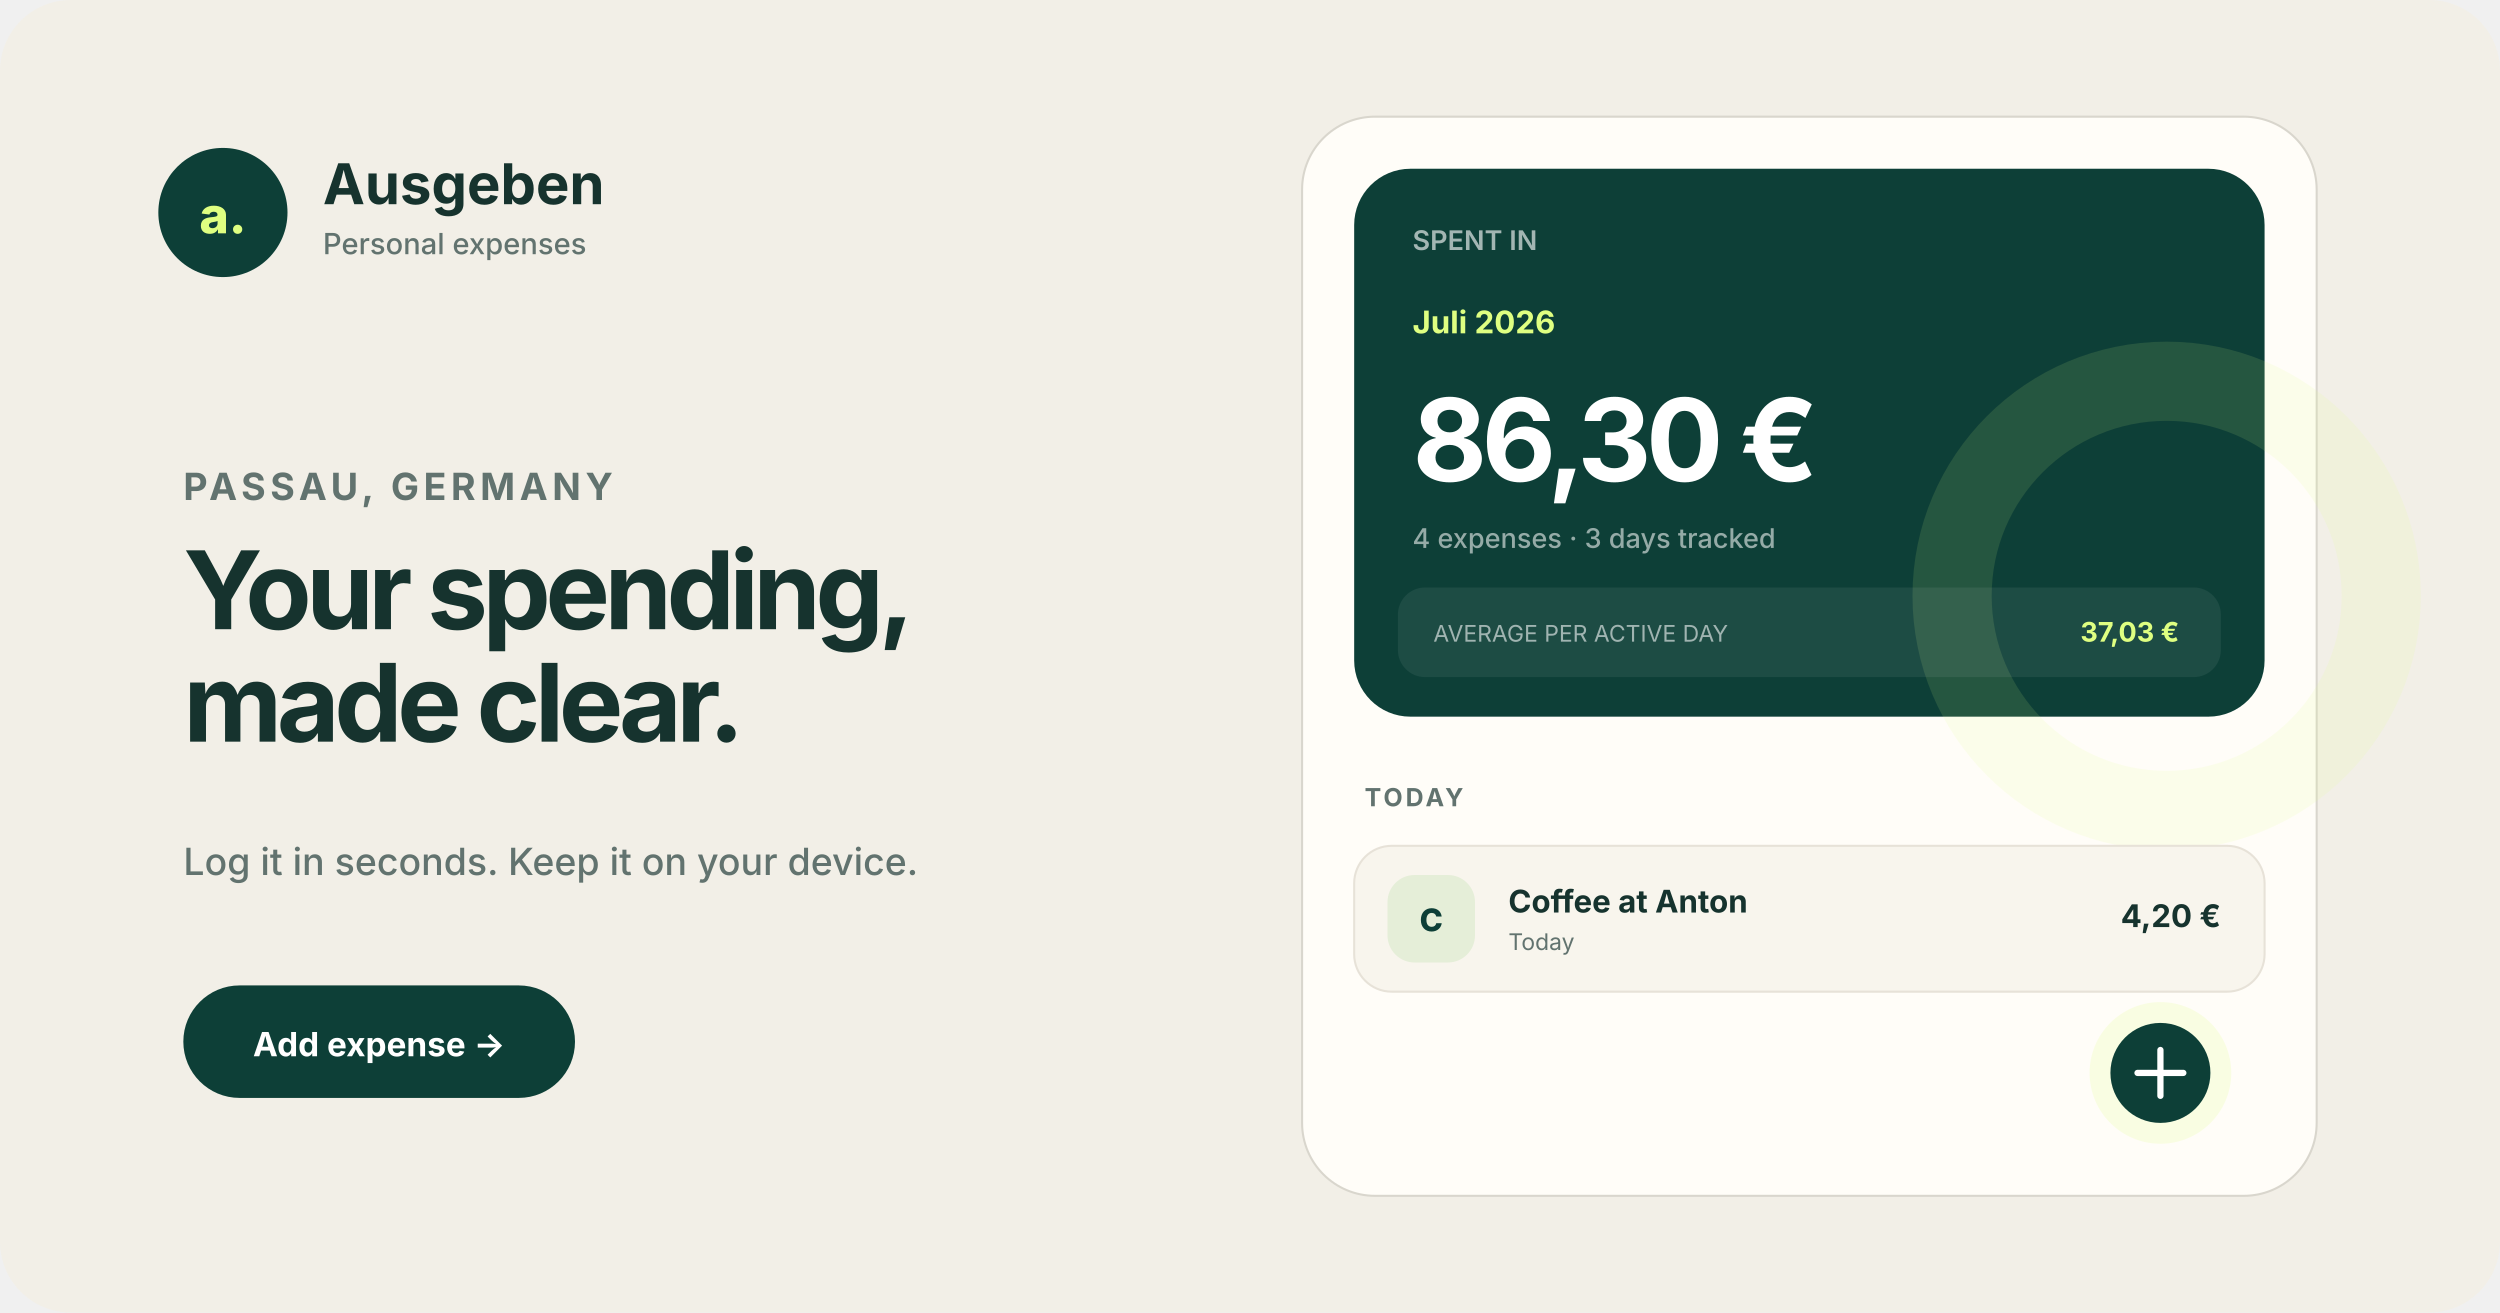
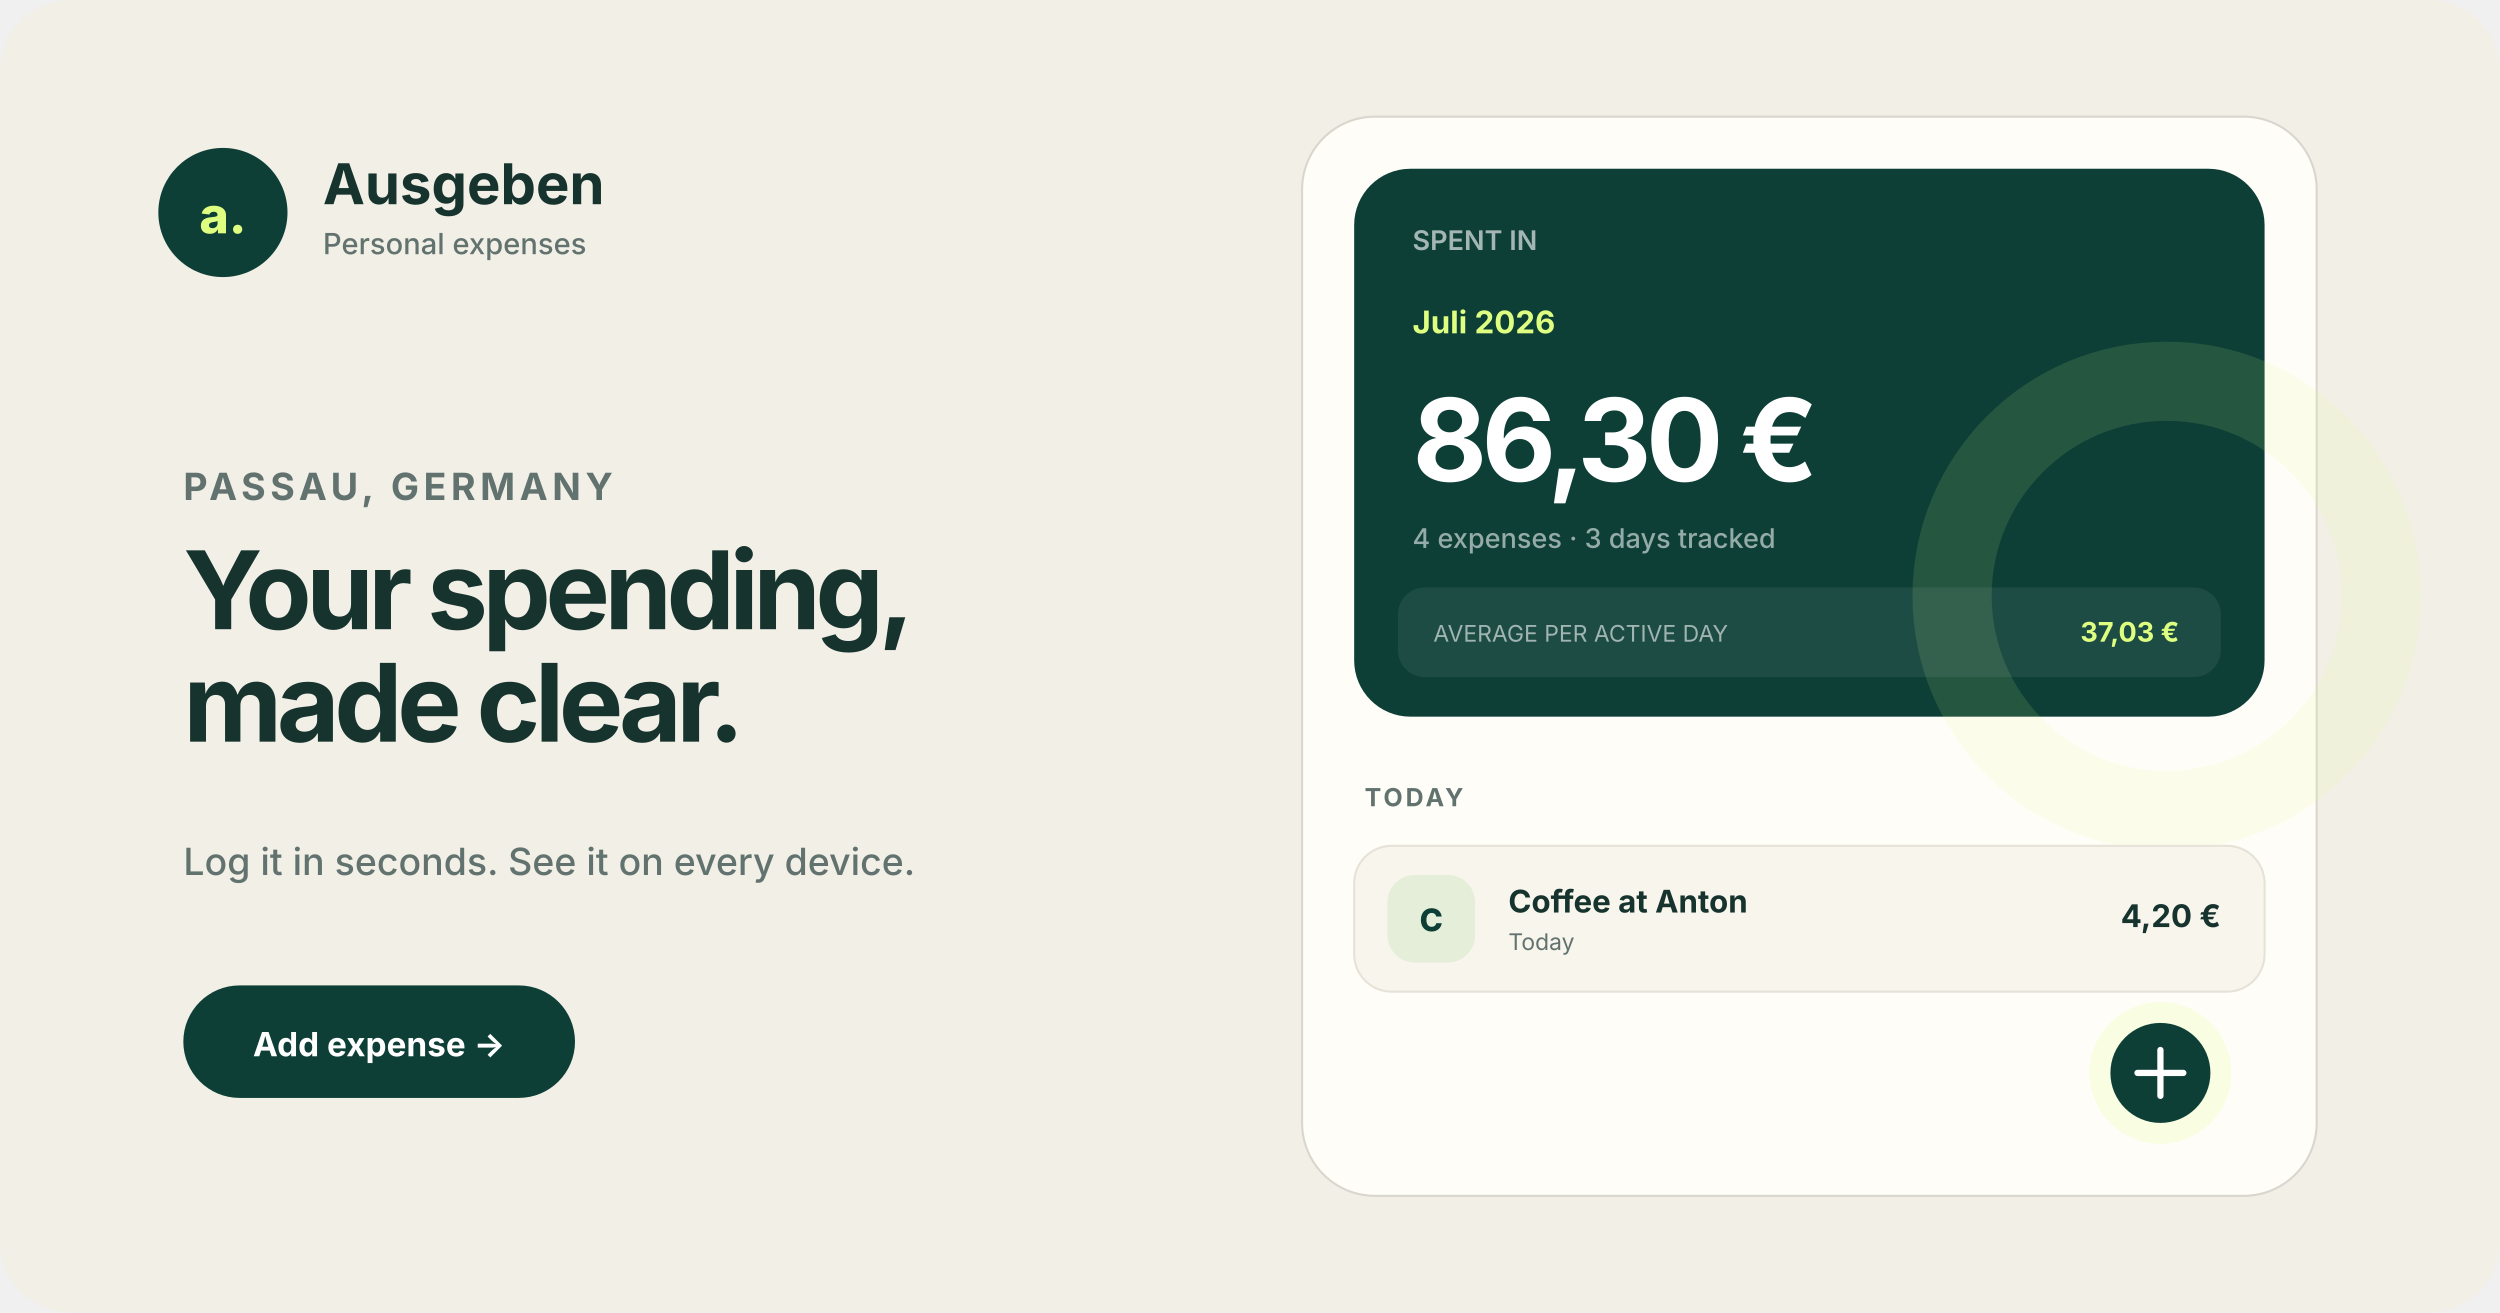
<svg xmlns="http://www.w3.org/2000/svg" viewBox="0 0 1200 630" role="img" aria-labelledby="title description">
  <style>
    .copy { font-family: Inter, ui-sans-serif, system-ui, -apple-system, BlinkMacSystemFont, "Segoe UI", sans-serif; }
    .mono { font-variant-numeric: tabular-nums; }
    .new-row { animation: row-in 5.5s ease-in-out infinite; transform-origin: center; }
    .old-total { animation: total-out 5.5s ease-in-out infinite; }
    .new-total { animation: total-in 5.5s ease-in-out infinite; }
    .tap { animation: tap 5.5s ease-in-out infinite; transform-origin: 1037px 515px; }
    .pulse { animation: pulse 5.5s ease-in-out infinite; transform-origin: center; }
    @keyframes row-in {
      0%, 24% { opacity: 0; transform: translateY(18px); }
      36%, 84% { opacity: 1; transform: translateY(0); }
      96%, 100% { opacity: 0; transform: translateY(-5px); }
    }
    @keyframes total-out {
      0%, 26% { opacity: 1; transform: translateY(0); }
      34%, 94% { opacity: 0; transform: translateY(-9px); }
      100% { opacity: 1; transform: translateY(0); }
    }
    @keyframes total-in {
      0%, 27% { opacity: 0; transform: translateY(10px); }
      36%, 91% { opacity: 1; transform: translateY(0); }
      100% { opacity: 0; transform: translateY(-8px); }
    }
    @keyframes tap {
      0%, 11%, 100% { transform: scale(1); }
      15% { transform: scale(.94); }
      20% { transform: scale(1); }
    }
    @keyframes pulse {
      0%, 22%, 100% { opacity: .18; transform: scale(.82); }
      30%, 42% { opacity: .5; transform: scale(1.12); }
      52%, 94% { opacity: .18; transform: scale(.82); }
    }
    @media (prefers-reduced-motion: reduce) {
      * { animation: none !important; }
      .old-total { opacity: 0; }
      .new-total, .new-row { opacity: 1; }
    }
  </style>
  <rect width="1200" height="630" rx="34" fill="#f2efe7" />
  <circle cx="107" cy="102" r="31" fill="#0d3f37" />
  <text class="copy" x="107" y="112" text-anchor="middle" font-size="24" font-weight="800" fill="#dfff81">a.</text>
  <text class="copy" x="155" y="98" font-size="27" font-weight="720" fill="#16332e">Ausgeben</text>
  <text class="copy" x="155" y="122" font-size="14" font-weight="520" fill="#62736f">Personal expenses</text>
  <text class="copy" x="88" y="240" font-size="18" font-weight="750" letter-spacing="2.2" fill="#62736f">PASSAU, GERMANY</text>
  <text class="copy" x="88" y="302" font-size="52" font-weight="680" letter-spacing="-2.6" fill="#16332e">Your spending,</text>
  <text class="copy" x="88" y="356" font-size="52" font-weight="680" letter-spacing="-2.6" fill="#16332e">made clear.</text>
-   <text class="copy" x="88" y="420" font-size="18" font-weight="470" fill="#62736f">Log it in seconds. Keep it on your device.</text>
+   <text class="copy" x="88" y="420" font-size="18" font-weight="470" fill="#62736f">Log it in seconds. See it on every device.</text>
  <rect x="88" y="473" width="188" height="54" rx="27" fill="#0d3f37" />
  <text class="copy" x="182" y="507" text-anchor="middle" font-size="16" font-weight="700" fill="#ffffff">Add expense  →</text>
  <g transform="translate(625 56)">
    <rect width="487" height="518" rx="35" fill="#fffdf8" stroke="#d9d6cd" />
    <rect x="25" y="25" width="437" height="263" rx="27" fill="#0d3f37" />
    <circle cx="415" cy="230" r="103" fill="none" stroke="#dfff81" stroke-width="38" opacity=".12" />
    <text class="copy" x="53" y="64" font-size="13" font-weight="620" fill="#ffffff" opacity=".62">SPENT IN</text>
    <text class="copy" x="53" y="104" font-size="15" font-weight="700" fill="#dfff81">Juli 2026</text>
    <g class="old-total">
      <text class="copy mono" x="53" y="175" font-size="55" font-weight="660" letter-spacing="-2.6" fill="#ffffff">86,30 €</text>
    </g>
    <g class="new-total" opacity="0">
      <text class="copy mono" x="53" y="175" font-size="55" font-weight="660" letter-spacing="-2.6" fill="#ffffff">111,10 €</text>
    </g>
    <text class="copy" x="53" y="207" font-size="13" font-weight="500" fill="#ffffff" opacity=".56">4 expenses · 3 days tracked</text>
    <rect x="46" y="226" width="395" height="43" rx="13" fill="#ffffff" opacity=".07" />
    <text class="copy" x="63" y="252" font-size="11" fill="#ffffff" opacity=".58">AVERAGE PER ACTIVE DAY</text>
    <text class="copy mono" x="421" y="252" text-anchor="end" font-size="13" font-weight="700" fill="#dfff81">37,03 €</text>
    <text class="copy" x="30" y="331" font-size="12" font-weight="750" letter-spacing="1.4" fill="#62736f">TODAY</text>
    <rect x="25" y="350" width="437" height="70" rx="18" fill="#f8f5ed" stroke="#e7e2d8" />
    <rect x="41" y="364" width="42" height="42" rx="13" fill="#e5eed8" />
    <text class="copy" x="62" y="391" text-anchor="middle" font-size="15" font-weight="780" fill="#0d3f37">C</text>
    <text class="copy" x="99" y="382" font-size="15" font-weight="670" fill="#16332e">Coffee at Anton</text>
    <text class="copy" x="99" y="400" font-size="11" fill="#62736f">Today</text>
    <text class="copy mono" x="441" y="389" text-anchor="end" font-size="15" font-weight="730" fill="#16332e">4,20 €</text>
    <g class="new-row" opacity="0">
      <rect x="25" y="432" width="437" height="70" rx="18" fill="#f8f5ed" stroke="#d9e5cd" />
      <rect x="41" y="446" width="42" height="42" rx="13" fill="#ffe5dc" />
      <text class="copy" x="62" y="473" text-anchor="middle" font-size="15" font-weight="780" fill="#873c29">G</text>
      <text class="copy" x="99" y="464" font-size="15" font-weight="670" fill="#16332e">Groceries at REWE</text>
-       <text class="copy" x="99" y="482" font-size="11" fill="#62736f">Saved on this device</text>
+       <text class="copy" x="99" y="482" font-size="11" fill="#62736f">Added by Carlin · synced</text>
      <text class="copy mono" x="441" y="471" text-anchor="end" font-size="15" font-weight="730" fill="#16332e">24,80 €</text>
    </g>
  </g>
  <circle class="pulse" cx="1037" cy="515" r="34" fill="#dfff81" opacity=".18" />
  <g class="tap">
    <circle cx="1037" cy="515" r="24" fill="#0d3f37" />
    <path d="M1037 504v22M1026 515h22" stroke="#ffffff" stroke-width="3" stroke-linecap="round" />
  </g>
</svg>
